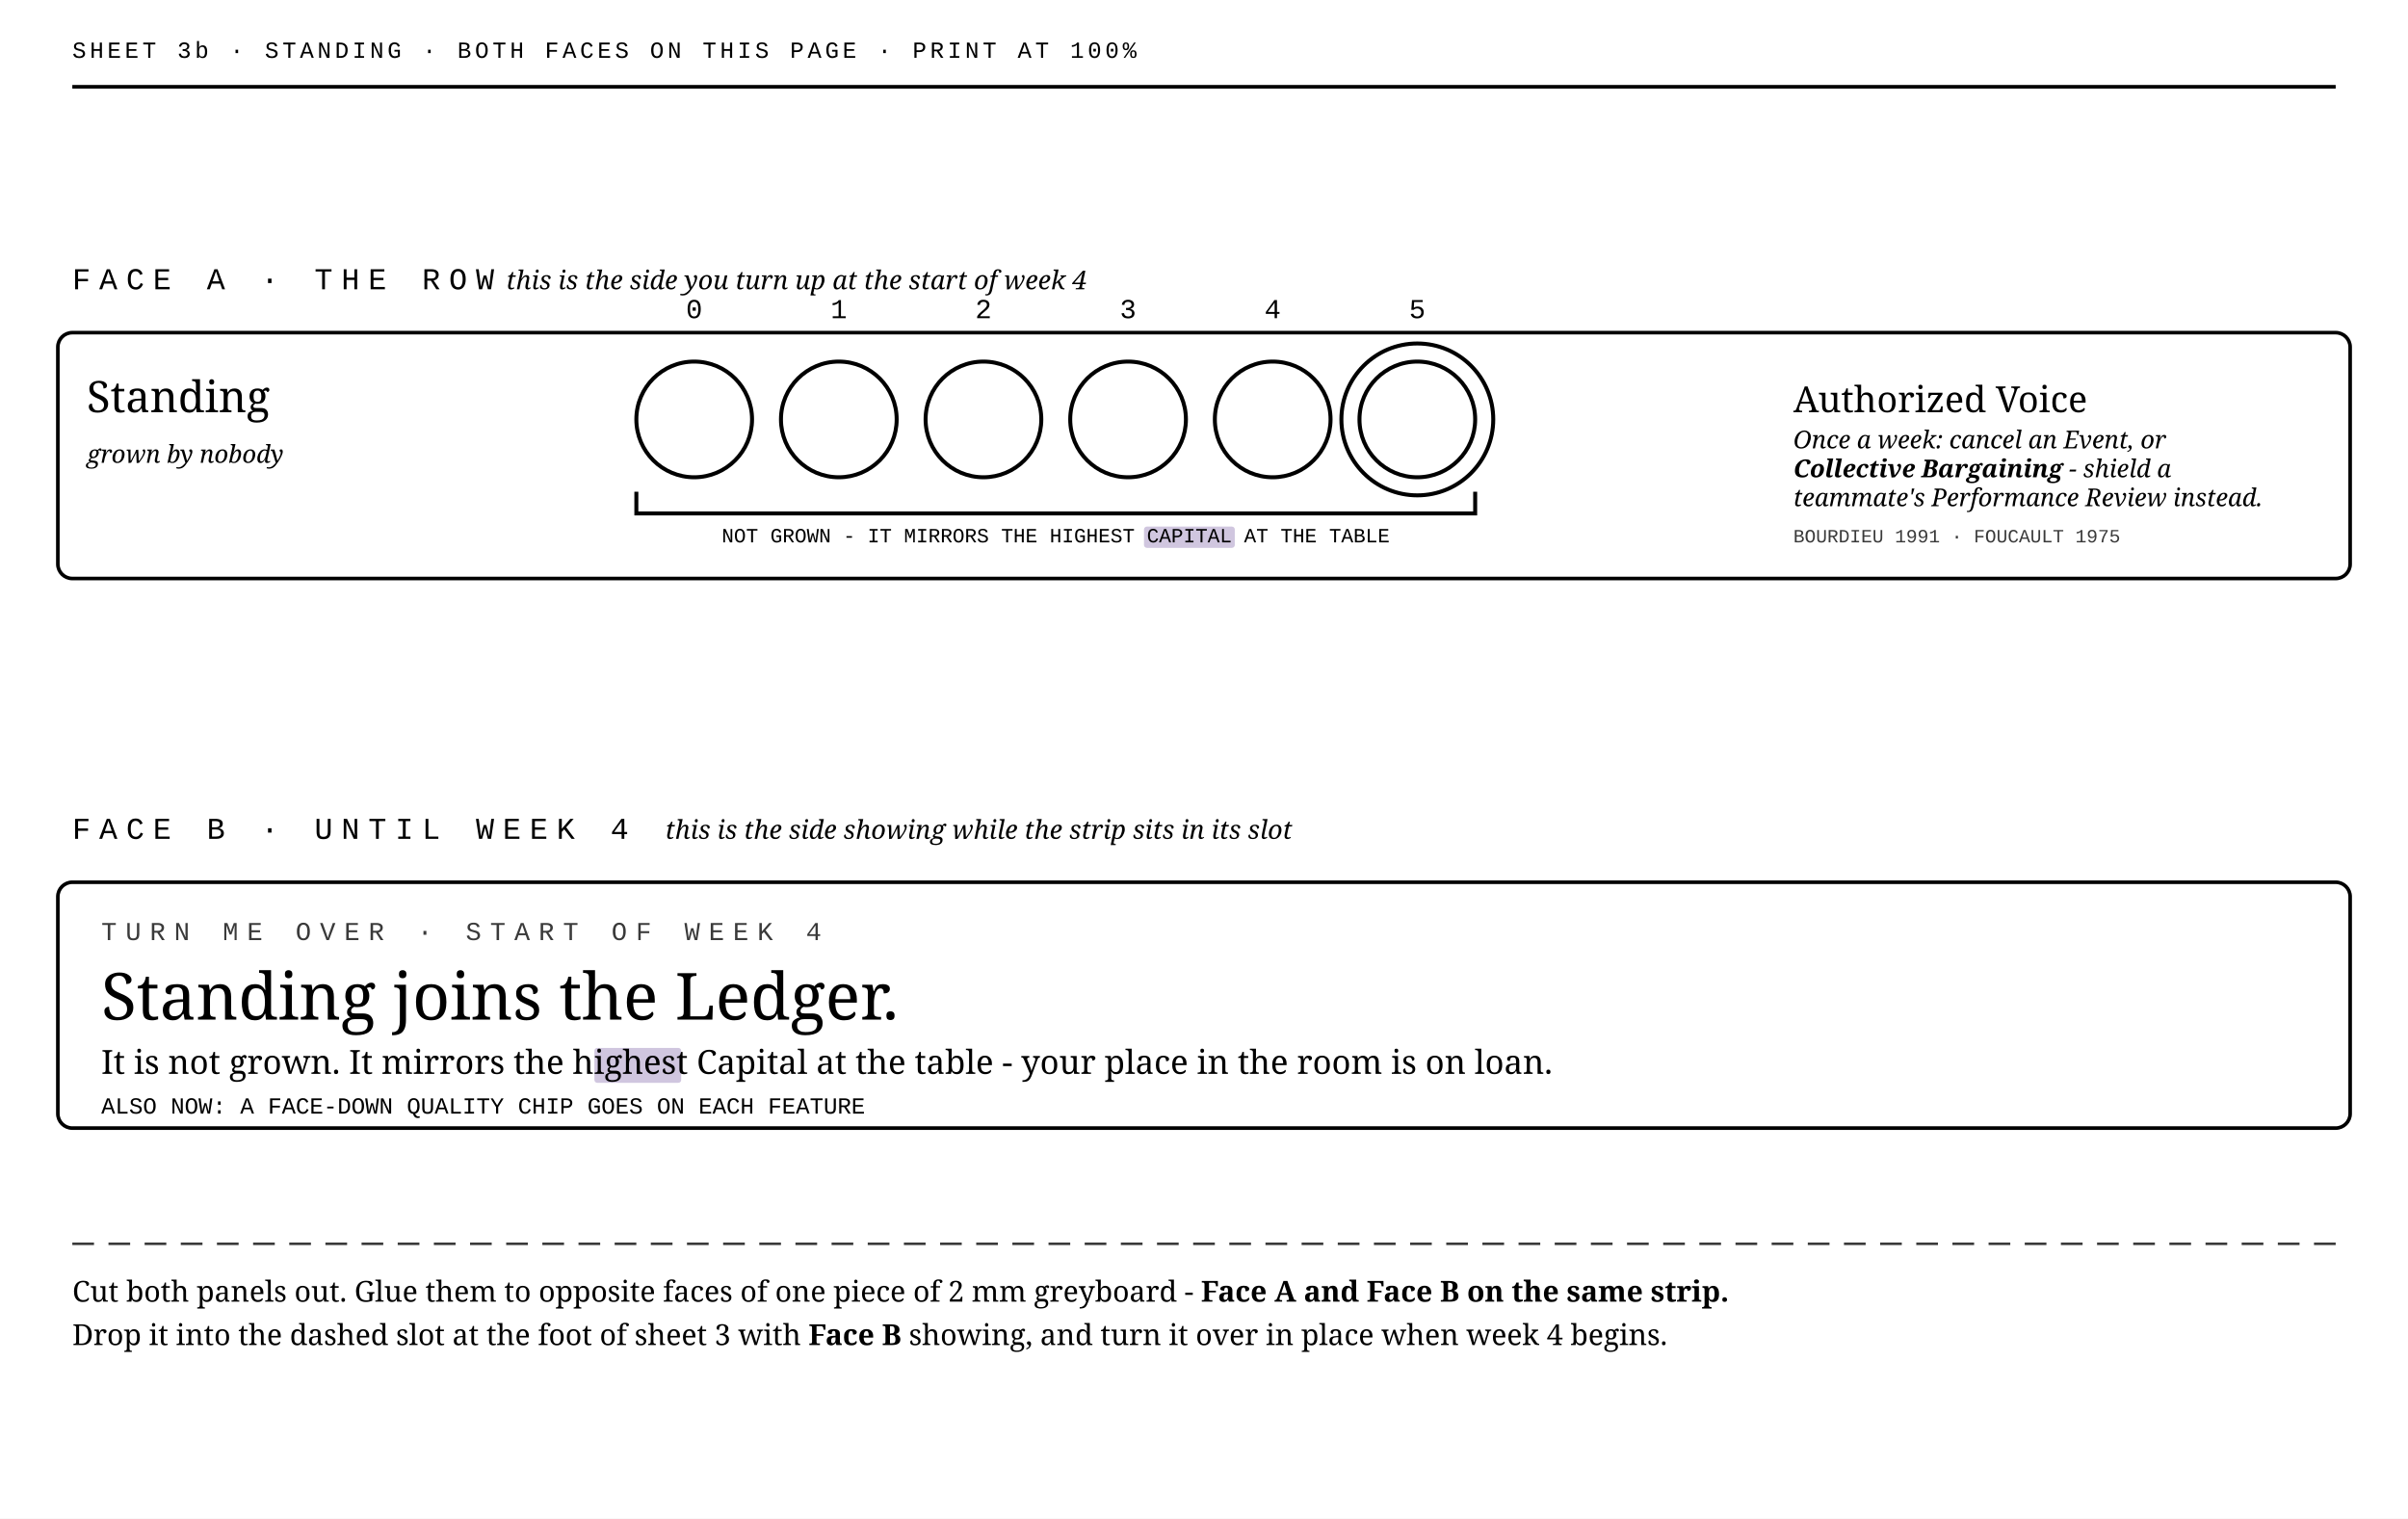
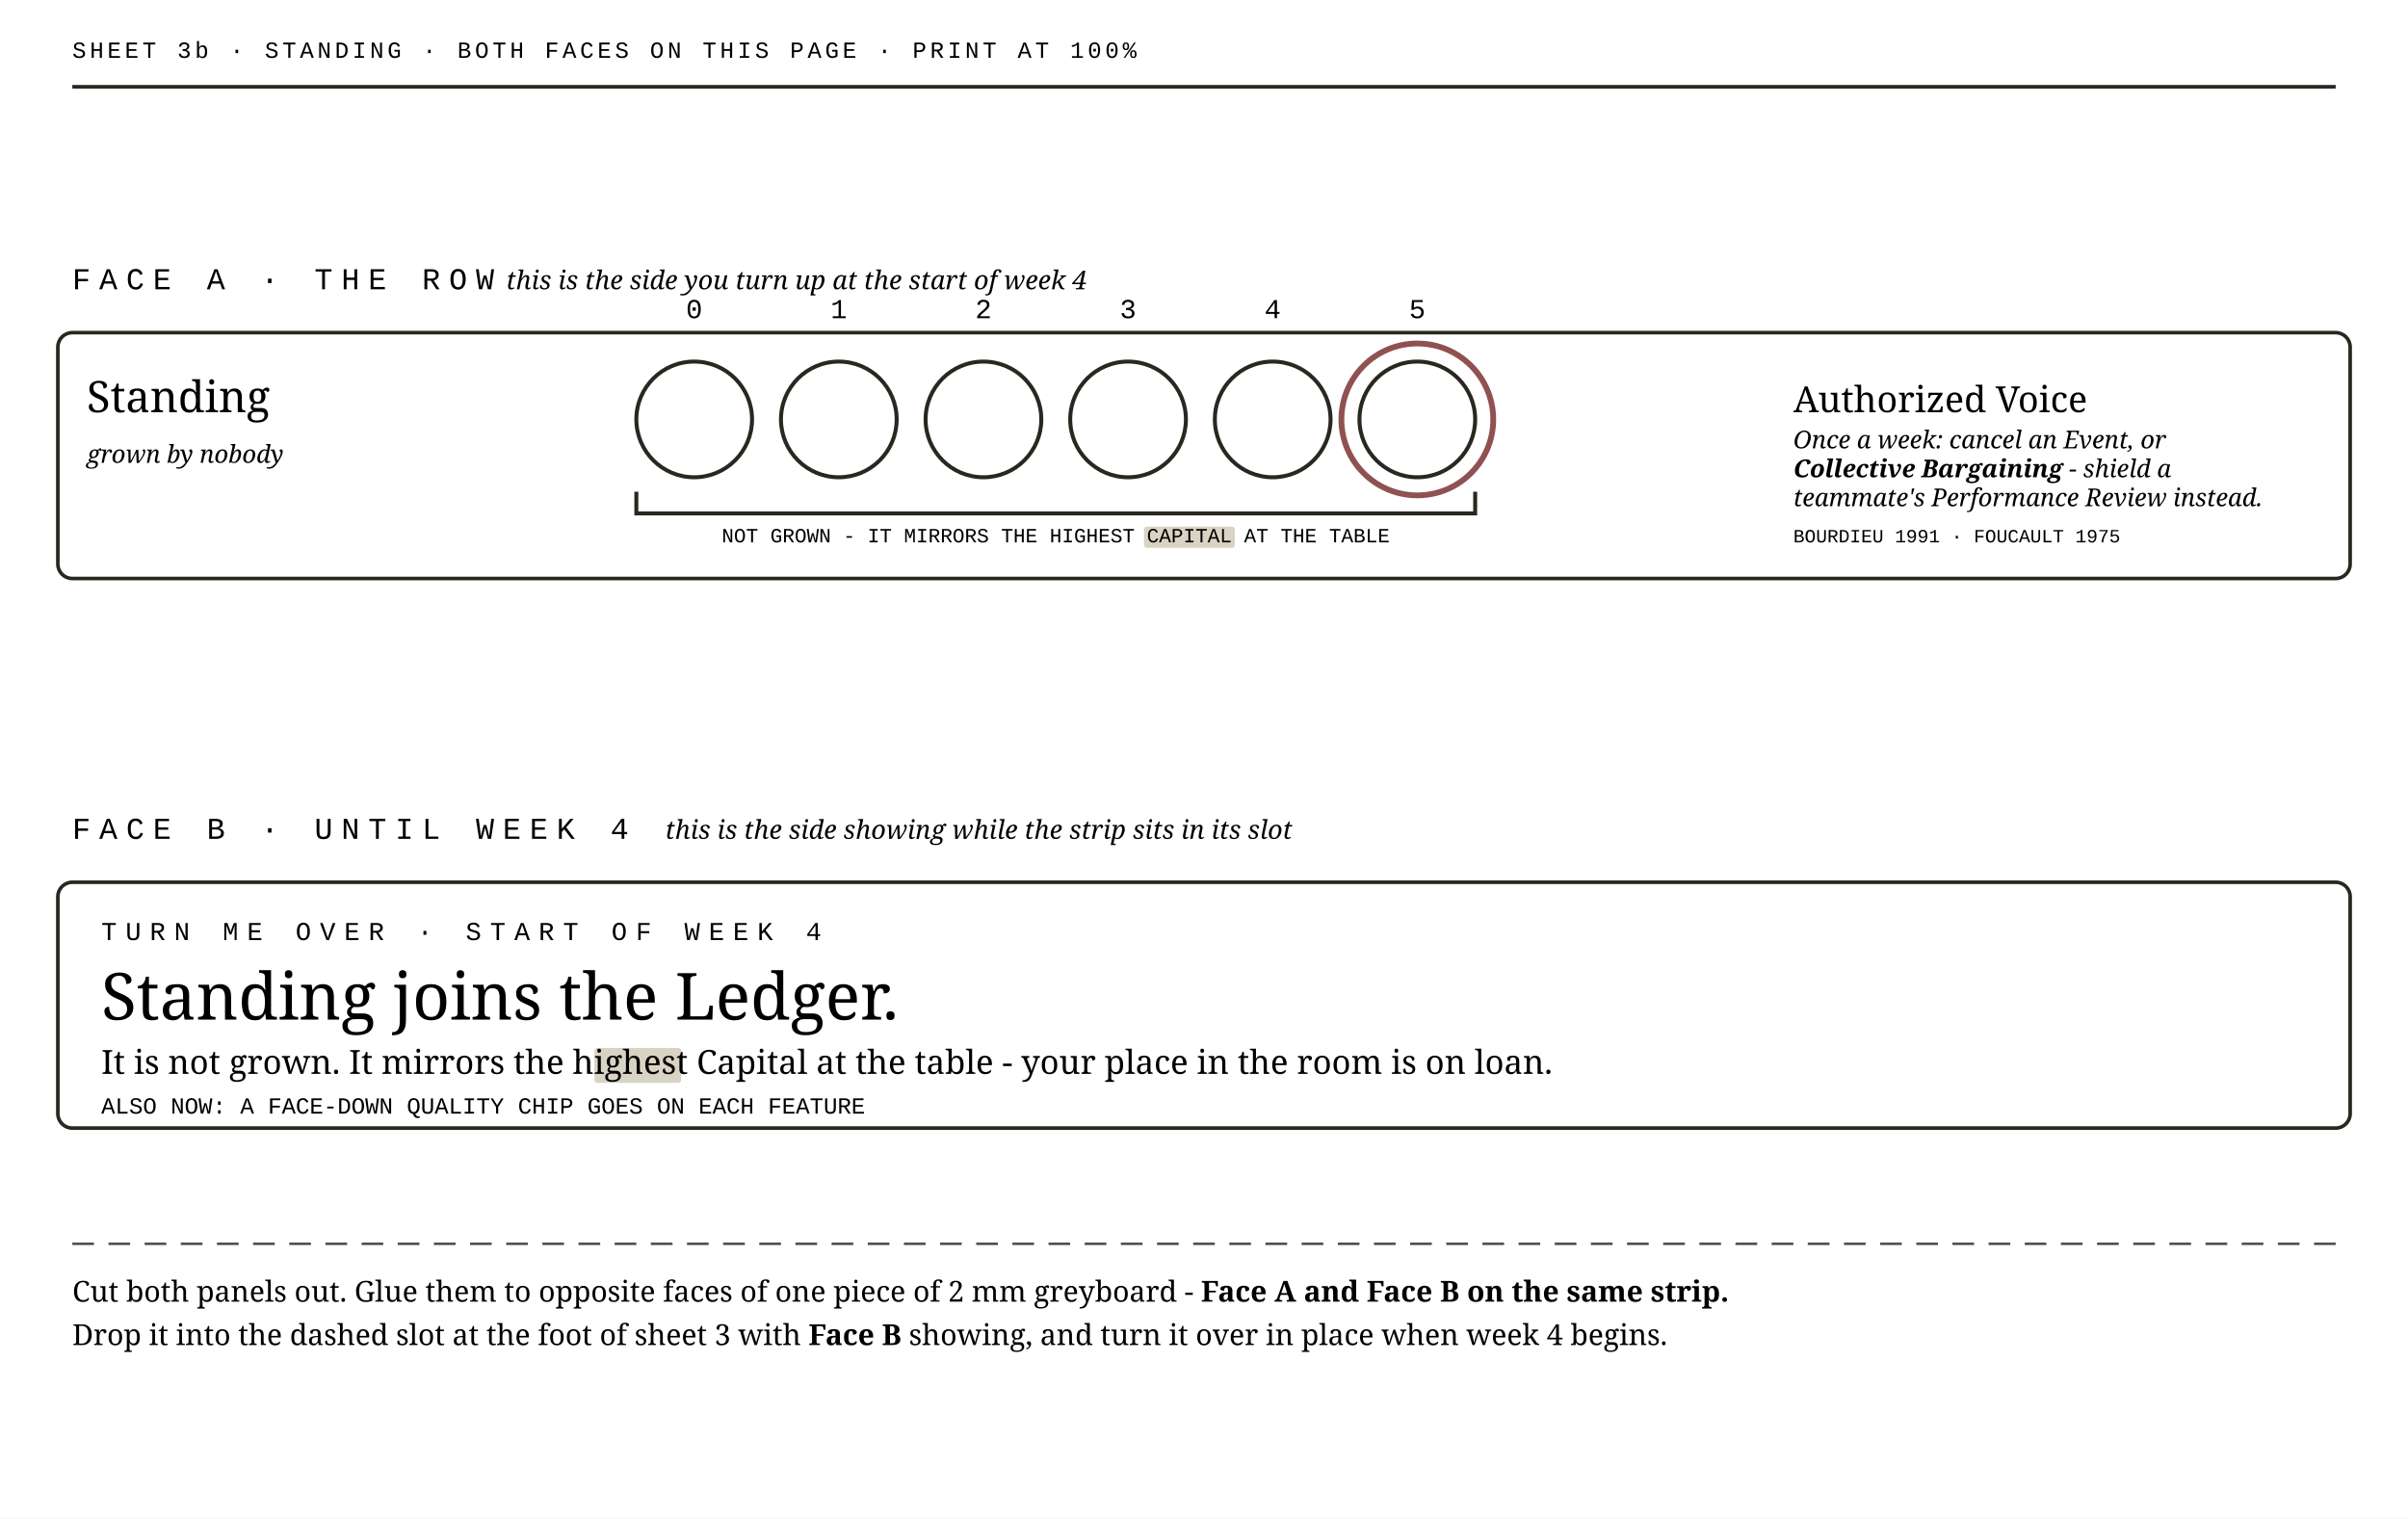
<svg xmlns="http://www.w3.org/2000/svg" width="333mm" height="210mm" viewBox="0 0 333 210">
  <style>
  .s { font-family:"EB Garamond",Garamond,Georgia,serif; fill:#000000; }
  .m { font-family:"IBM Plex Mono","Courier New",monospace; fill:#000000; }
-   .r { stroke:#000000; stroke-width:.5; fill:none; }
-   .w { fill:none; stroke:#000000; stroke-width:.55; }
-   .q { fill:#3A3A3A; }
-   .cut { fill:none; stroke:#3A3A3A; stroke-width:.35; stroke-dasharray:3 2; }
+   .r { stroke:#2A2620; stroke-width:.5; fill:none; }
+   .w { fill:none; stroke:#2A2620; stroke-width:.55; }
+   .q { fill:#000000; }
+   .cut { fill:none; stroke:#4A5259; stroke-width:.35; stroke-dasharray:3 2; }
</style>
  <rect width="333" height="210" fill="#FFFFFF" />
  <text x="10" y="8" class="m" font-size="3.2" letter-spacing=".5">SHEET 3b · STANDING · BOTH FACES ON THIS PAGE · PRINT AT 100%</text>
  <line x1="10" y1="12" x2="323" y2="12" class="r" />
  <text x="10" y="40" class="m" font-size="4.2" letter-spacing="1.2">FACE A · THE ROW</text>
  <text x="70" y="40" class="s" font-size="3.6" font-style="italic">this is the side you turn up at the start of week 4</text>
  <g id="face-a" transform="translate(0,-42)">
    <rect x="8" y="88" width="317" height="34" rx="2" class="r" />
    <text x="12" y="99" class="s" font-size="6">Standing</text>
    <text x="12" y="106" class="s" font-size="3.4" font-style="italic">grown by nobody</text>
    <g class="m" font-size="3.8" text-anchor="middle">
      <text x="96" y="86">0</text>
      <text x="116" y="86">1</text>
      <text x="136" y="86">2</text>
      <text x="156" y="86">3</text>
      <text x="176" y="86">4</text>
      <text x="196" y="86">5</text>
    </g>
    <g class="w">
      <circle cx="96" cy="100" r="8" />
      <circle cx="116" cy="100" r="8" />
      <circle cx="136" cy="100" r="8" />
      <circle cx="156" cy="100" r="8" />
      <circle cx="176" cy="100" r="8" />
      <circle cx="196" cy="100" r="8" />
    </g>
-     <circle cx="196" cy="100" r="10.5" class="w" stroke="#B03A2E" stroke-width=".8" />
+     <circle cx="196" cy="100" r="10.5" class="w" style="stroke:#905151;stroke-width:.8" />
    <path d="M88,110 L88,113 L204,113 L204,110" class="w" stroke-width=".5" />
-     <rect x="158.20" y="114.82" width="12.56" height="2.94" rx=".4" fill="#6B4C9A" fill-opacity=".32" />
+     <rect x="158.20" y="114.82" width="12.56" height="2.94" rx=".4" fill="#D9D3C4" />
    <text x="146" y="117" class="m" font-size="2.8" text-anchor="middle">NOT GROWN - IT MIRRORS THE HIGHEST <tspan>CAPITAL</tspan> AT THE TABLE</text>
    <text x="248" y="99" class="s" font-size="5">Authorized Voice</text>
    <text x="248" y="104" class="s" font-size="3.4" font-style="italic">Once a week: cancel an Event, or</text>
    <text x="248" y="108" class="s" font-size="3.4" font-style="italic">
      <tspan font-weight="bold">Collective Bargaining</tspan> - shield a</text>
    <text x="248" y="112" class="s" font-size="3.4" font-style="italic">teammate's Performance Review instead.</text>
    <text x="248" y="117" class="m q" font-size="2.6">BOURDIEU 1991 · FOUCAULT 1975</text>
  </g>
  <text x="10" y="116" class="m" font-size="4.2" letter-spacing="1.2">FACE B · UNTIL WEEK 4</text>
  <text x="92" y="116" class="s" font-size="3.6" font-style="italic">this is the side showing while the strip sits in its slot</text>
  <g id="face-b" transform="translate(0,34)">
    <rect x="8" y="88" width="317" height="34" rx="2" class="r" />
    <text x="14" y="96" class="m q" font-size="3.6" letter-spacing="1.2">TURN ME OVER · START OF WEEK 4</text>
    <text x="14" y="107" class="s" font-size="9">Standing joins the Ledger.</text>
-     <rect x="82.2" y="110.91" width="12" height="4.83" rx=".4" fill="#6B4C9A" fill-opacity=".32" />
+     <rect x="82.2" y="110.91" width="12" height="4.83" rx=".4" fill="#D9D3C4" />
    <text x="14" y="114.5" class="s" font-size="4.6">It is not grown. It mirrors the highest <tspan>Capital</tspan> at the table - your place in the room is on loan.</text>
-     <text x="14" y="120" class="m" font-size="3.2" fill="#B03A2E">ALSO NOW: A FACE-DOWN QUALITY CHIP GOES ON EACH FEATURE</text>
+     <text x="14" y="120" class="m" font-size="3.2">ALSO NOW: A FACE-DOWN QUALITY CHIP GOES ON EACH FEATURE</text>
  </g>
  <line x1="10" y1="172" x2="323" y2="172" class="cut" />
  <text x="10" y="180" class="s" font-size="4">Cut both panels out. Glue them to opposite faces of one piece of 2 mm greyboard - <tspan font-weight="bold">Face A and Face B on the same strip.</tspan>
  </text>
  <text x="10" y="186" class="s" font-size="4">Drop it into the dashed slot at the foot of sheet 3 with <tspan font-weight="bold">Face B</tspan> showing, and turn it over in place when week 4 begins.</text>
</svg>
